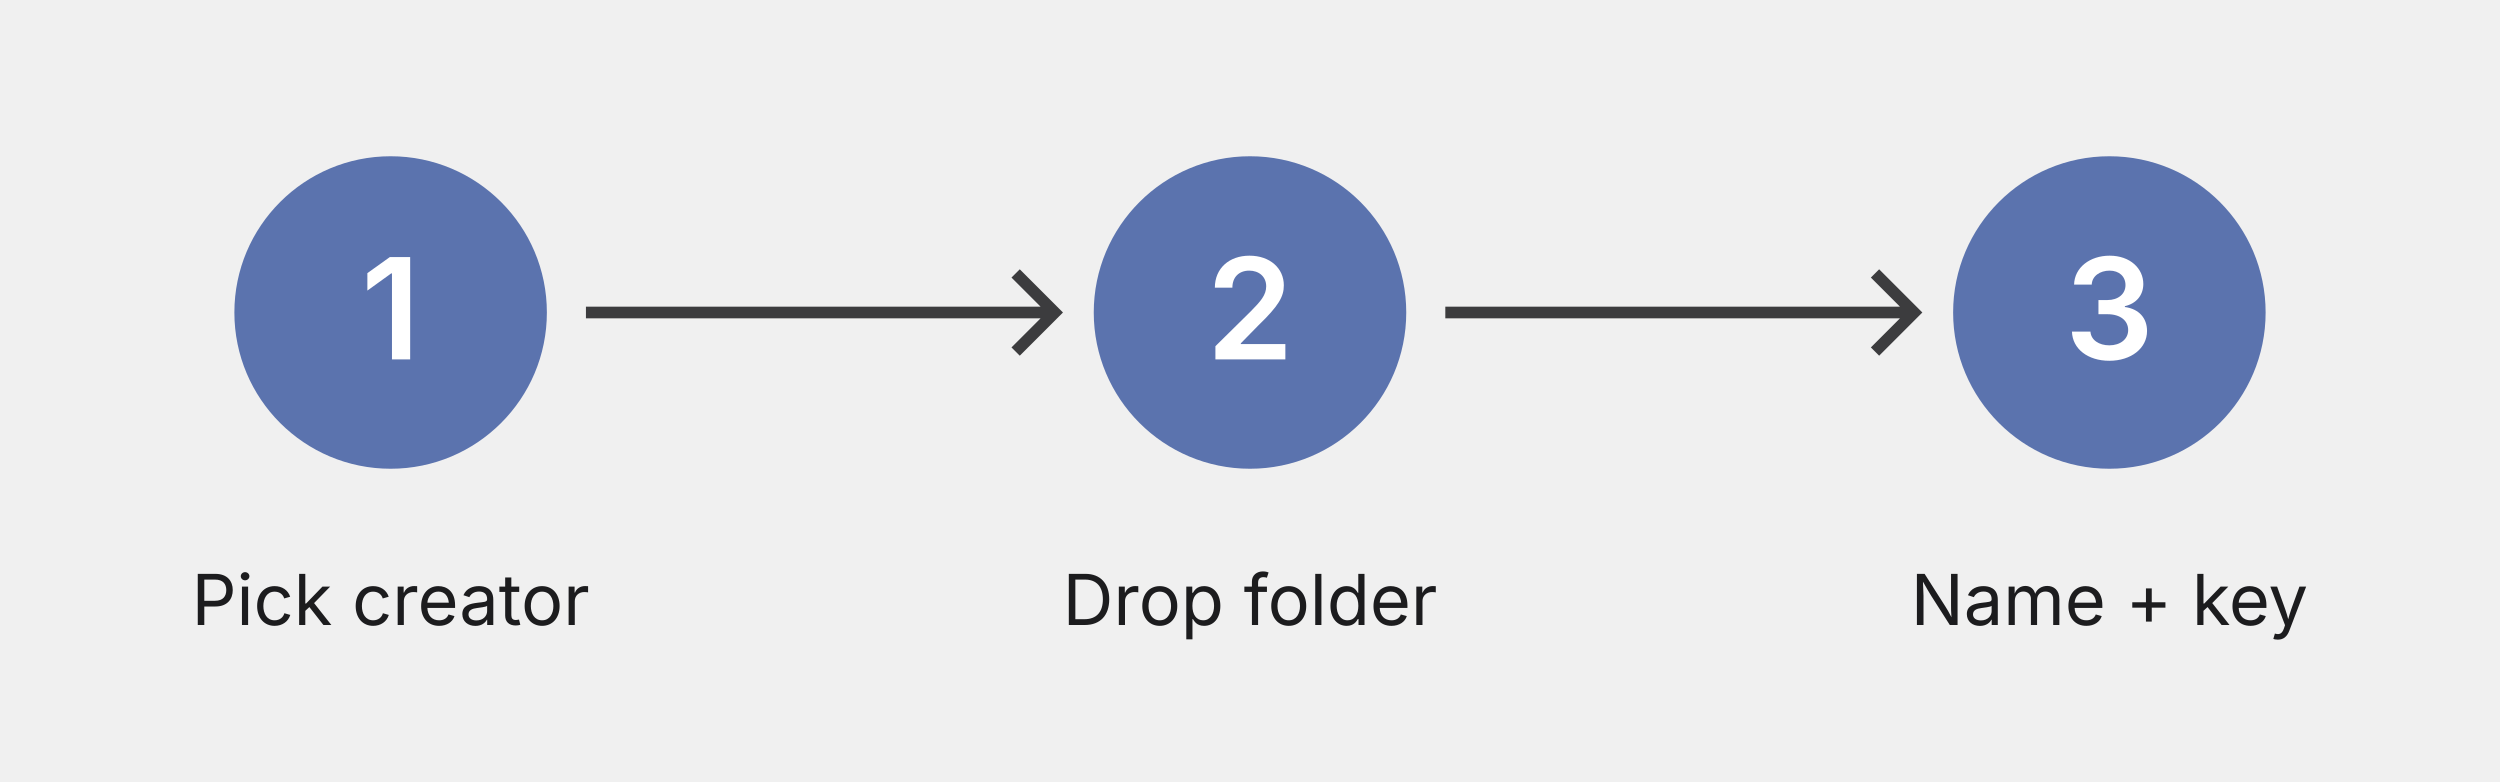
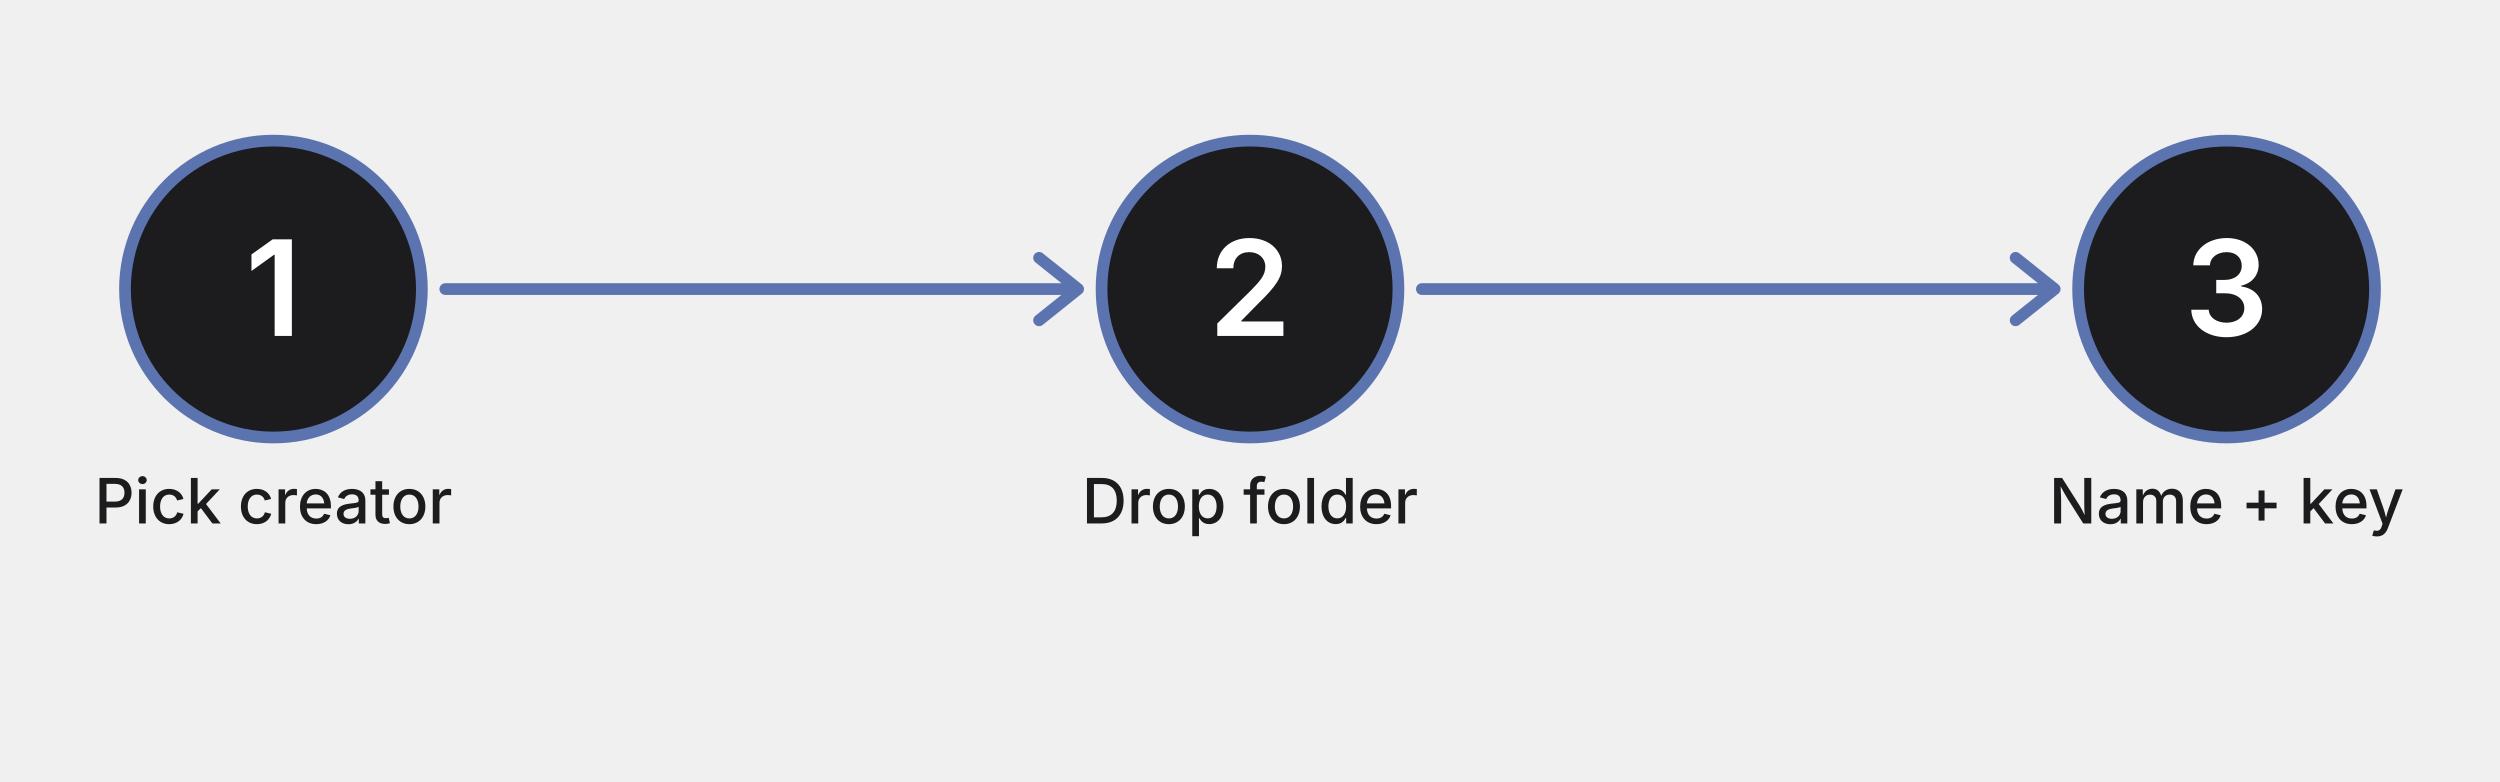
- <svg xmlns="http://www.w3.org/2000/svg" viewBox="0 0 640 200" role="img" aria-labelledby="svg-numberedsteprow-30c616-title svg-numberedsteprow-30c616-desc">
-   <circle cx="100" cy="80" r="40" fill="#5B73AE" aria-hidden="true" />
-   <text x="100" y="92" text-anchor="middle" font-family="-apple-system, BlinkMacSystemFont, 'Segoe UI', sans-serif" font-size="36" font-weight="600" fill="#FFFFFF" aria-hidden="true">1</text>
-   <text x="100" y="160" text-anchor="middle" font-family="-apple-system, BlinkMacSystemFont, 'Segoe UI', sans-serif" font-size="18" fill="#1C1C1E">Pick creator</text>
-   <path d="M 150 80 L 270 80 M 260 70 L 270 80 L 260 90" stroke="#3C3C3E" stroke-width="3" fill="none" aria-hidden="true" />
-   <circle cx="320" cy="80" r="40" fill="#5B73AE" aria-hidden="true" />
-   <text x="320" y="92" text-anchor="middle" font-family="-apple-system, BlinkMacSystemFont, 'Segoe UI', sans-serif" font-size="36" font-weight="600" fill="#FFFFFF" aria-hidden="true">2</text>
-   <text x="320" y="160" text-anchor="middle" font-family="-apple-system, BlinkMacSystemFont, 'Segoe UI', sans-serif" font-size="18" fill="#1C1C1E">Drop folder</text>
-   <path d="M 370 80 L 490 80 M 480 70 L 490 80 L 480 90" stroke="#3C3C3E" stroke-width="3" fill="none" aria-hidden="true" />
-   <circle cx="540" cy="80" r="40" fill="#5B73AE" aria-hidden="true" />
-   <text x="540" y="92" text-anchor="middle" font-family="-apple-system, BlinkMacSystemFont, 'Segoe UI', sans-serif" font-size="36" font-weight="600" fill="#FFFFFF" aria-hidden="true">3</text>
-   <text x="540" y="160" text-anchor="middle" font-family="-apple-system, BlinkMacSystemFont, 'Segoe UI', sans-serif" font-size="18" fill="#1C1C1E">Name + key</text>
+ <svg xmlns="http://www.w3.org/2000/svg" viewBox="0 0 640 200" role="img" aria-labelledby="svg-numberedsteprow-e16be8-title svg-numberedsteprow-e16be8-desc">
+   <path d="M 114 74 L 276 74 M 266 66 L 276 74 L 266 82" stroke="#5B73AE" stroke-width="3" stroke-linecap="round" stroke-linejoin="round" fill="none" aria-hidden="true" />
+   <path d="M 364 74 L 526 74 M 516 66 L 526 74 L 516 82" stroke="#5B73AE" stroke-width="3" stroke-linecap="round" stroke-linejoin="round" fill="none" aria-hidden="true" />
+   <circle cx="70" cy="74" r="38" fill="#1C1C1E" stroke="#5B73AE" stroke-width="3" aria-hidden="true" />
+   <text x="70" y="86" text-anchor="middle" font-family="-apple-system,BlinkMacSystemFont,'Segoe UI',sans-serif" font-size="34" font-weight="600" fill="#FFFFFF" aria-hidden="true">1</text>
+   <text x="70" y="134" text-anchor="middle" font-family="-apple-system,BlinkMacSystemFont,'Segoe UI',sans-serif" font-size="16" font-weight="500" fill="#1C1C1E">
+     <tspan x="70" dy="0">Pick creator</tspan>
+   </text>
+   <circle cx="320" cy="74" r="38" fill="#1C1C1E" stroke="#5B73AE" stroke-width="3" aria-hidden="true" />
+   <text x="320" y="86" text-anchor="middle" font-family="-apple-system,BlinkMacSystemFont,'Segoe UI',sans-serif" font-size="34" font-weight="600" fill="#FFFFFF" aria-hidden="true">2</text>
+   <text x="320" y="134" text-anchor="middle" font-family="-apple-system,BlinkMacSystemFont,'Segoe UI',sans-serif" font-size="16" font-weight="500" fill="#1C1C1E">
+     <tspan x="320" dy="0">Drop folder</tspan>
+   </text>
+   <circle cx="570" cy="74" r="38" fill="#1C1C1E" stroke="#5B73AE" stroke-width="3" aria-hidden="true" />
+   <text x="570" y="86" text-anchor="middle" font-family="-apple-system,BlinkMacSystemFont,'Segoe UI',sans-serif" font-size="34" font-weight="600" fill="#FFFFFF" aria-hidden="true">3</text>
+   <text x="570" y="134" text-anchor="middle" font-family="-apple-system,BlinkMacSystemFont,'Segoe UI',sans-serif" font-size="16" font-weight="500" fill="#1C1C1E">
+     <tspan x="570" dy="0">Name + key</tspan>
+   </text>
</svg>
